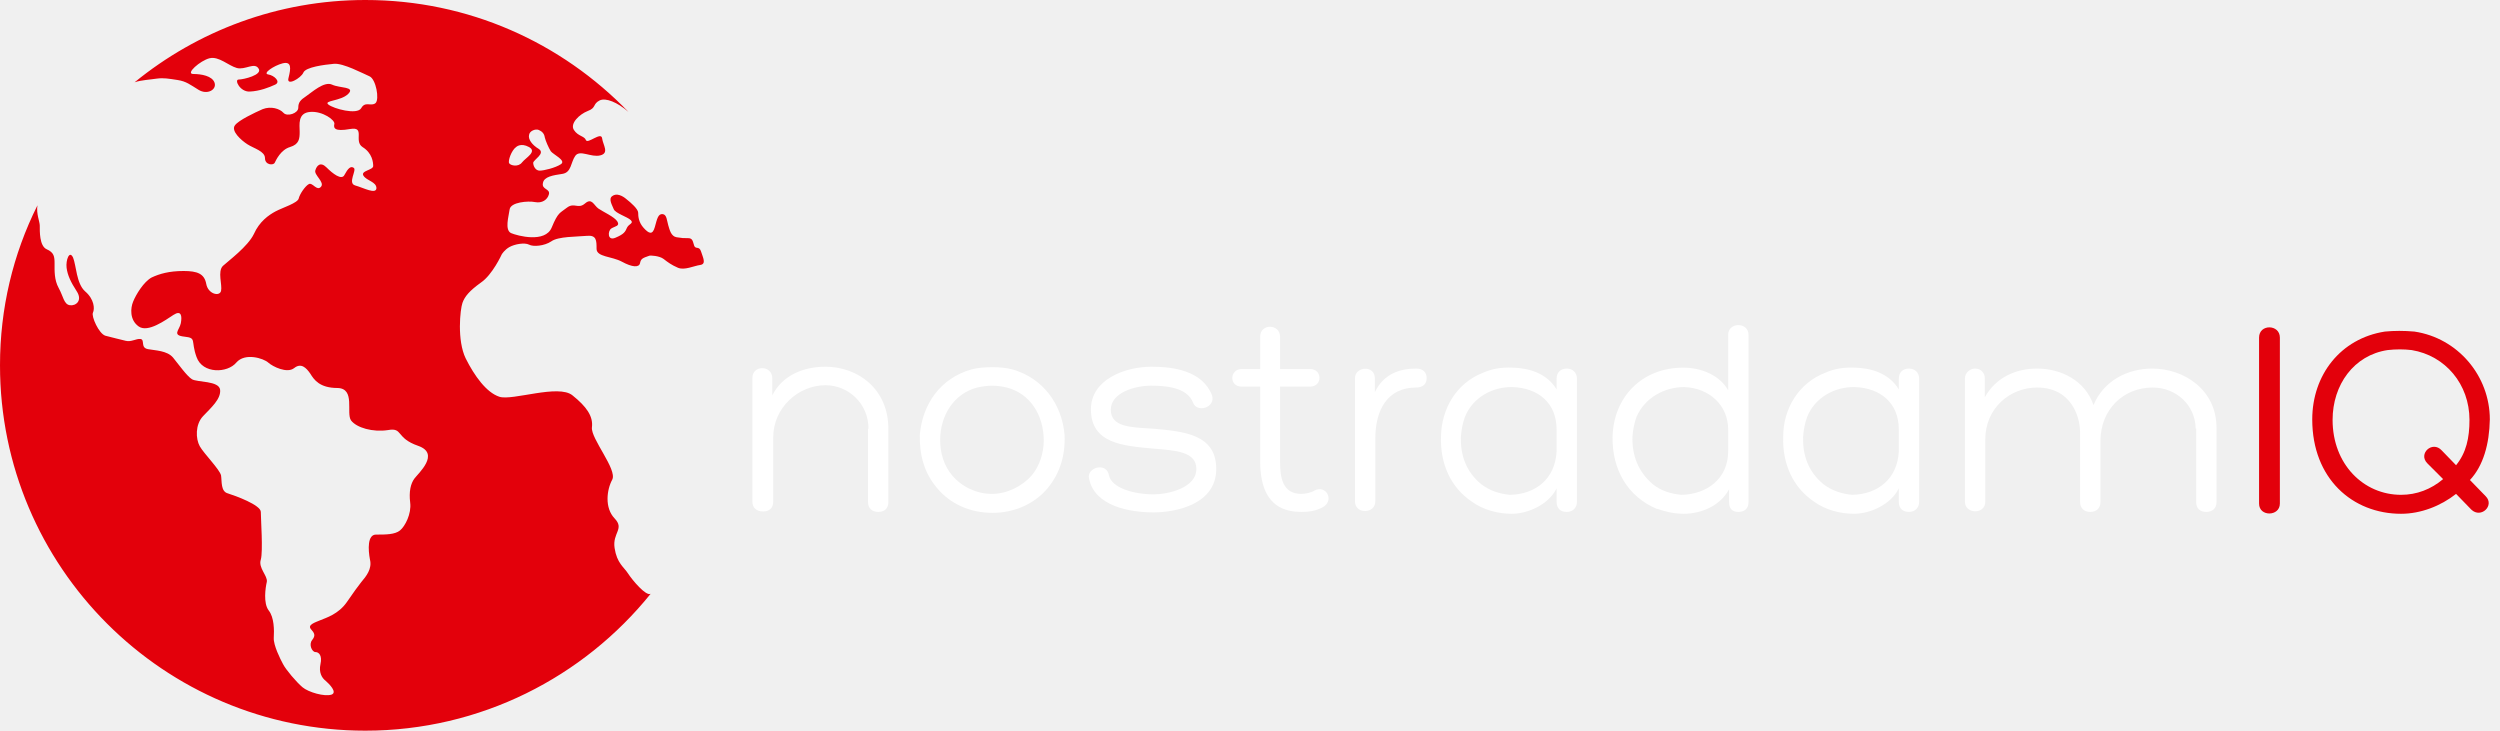
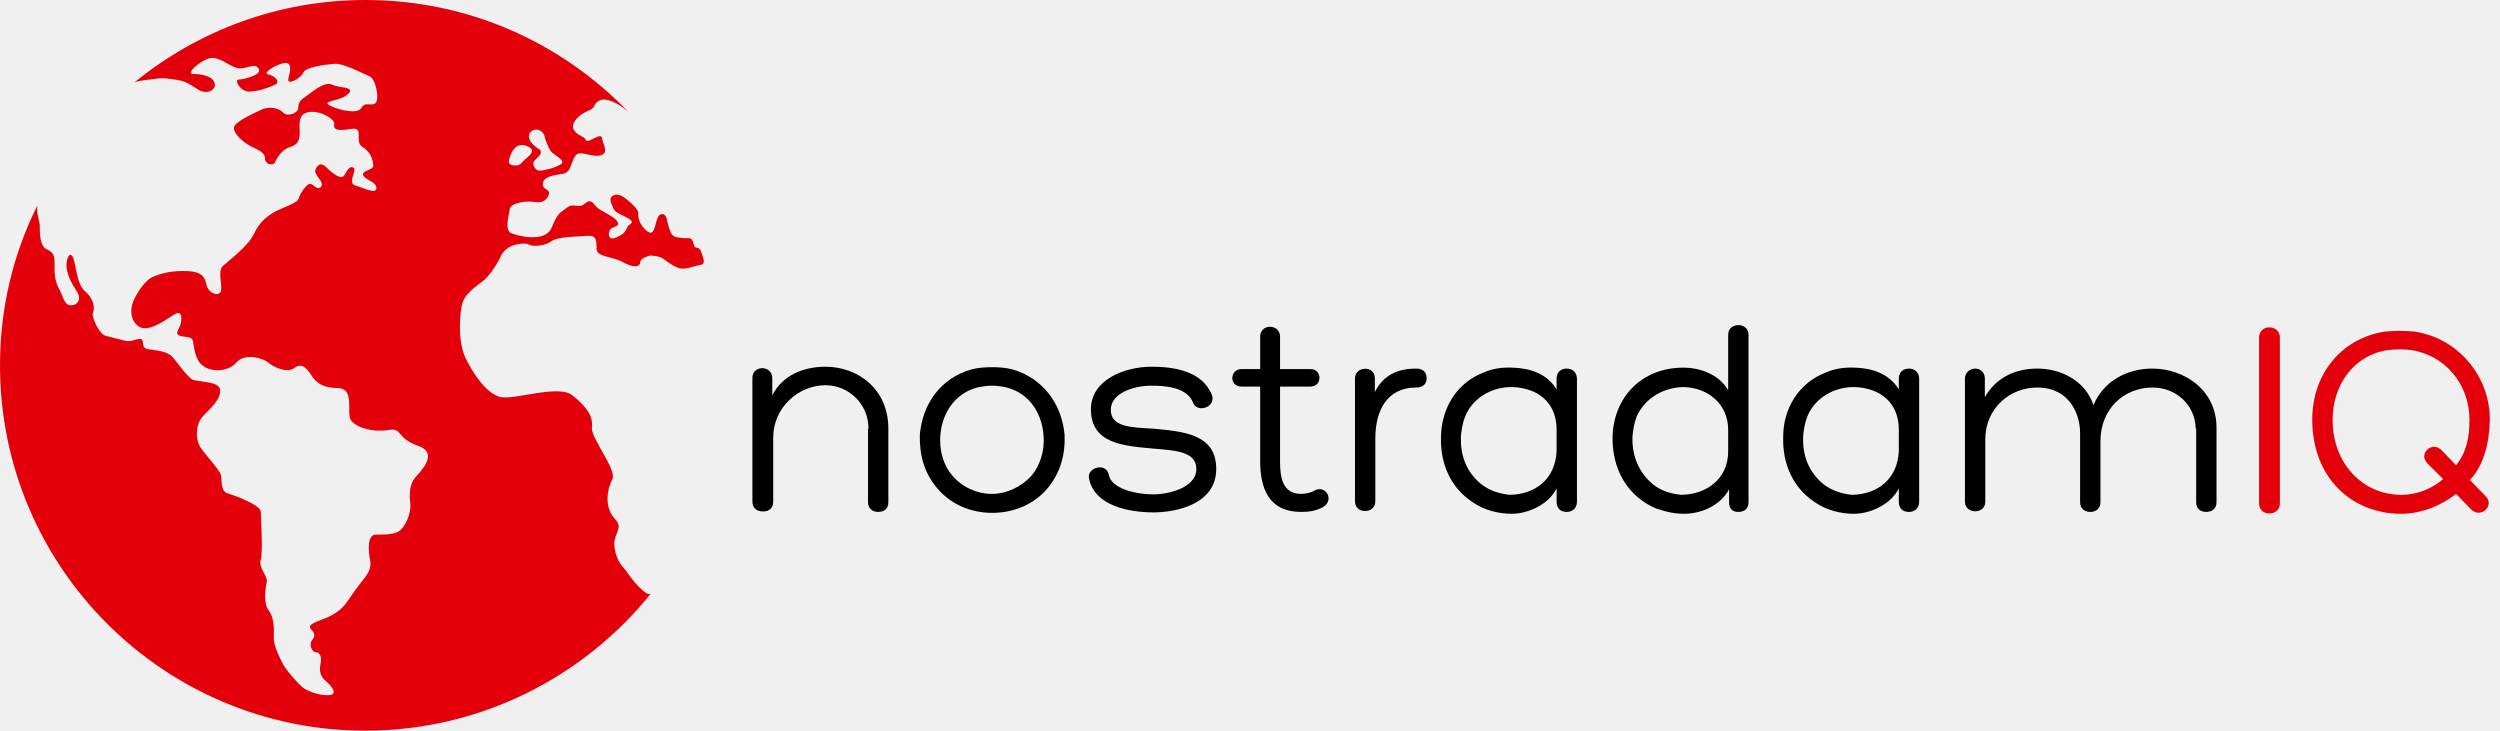
<svg xmlns="http://www.w3.org/2000/svg" version="1.1" id="Ebene_1" x="0px" y="0px" viewBox="0 0 540.6 158" enable-background="new 0 0 540.6 158" xml:space="preserve">
  <path fill="#E3000B" d="M135.8,124c-0.9-1.4-2.4-2.2-2.9-5.5c-0.5-3.3,2.2-4.1,0-6.4c-2.2-2.3-1.7-6.2-0.5-8.4  c1.1-2.2-4.7-8.9-4.4-11.3c0.3-2.4-1.2-4.5-4.2-6.9c-3-2.5-13,1.2-15.8,0.3c-2.8-0.9-5.4-4.5-7.3-8.3c-1.9-3.9-1.2-10.6-0.7-12  c0.5-1.4,1.5-2.6,4-4.4c2.5-1.7,4.5-6.1,4.5-6.1s0.6-1,1.7-1.6c1.1-0.6,3.2-1,4.2-0.5c0.9,0.5,3.3,0.3,4.8-0.7  c1.5-1.1,5.6-1,7.7-1.2c2.1-0.2,2.1,1,2.1,2.8c0,1.8,3.3,1.6,5.5,2.8c2.2,1.2,3.7,1.3,3.9,0.3c0.2-1,0.6-1.1,2-1.6  c0.2-0.1,2.2,0,3.1,0.7c0.9,0.7,1.7,1.3,3.1,1.9c1.4,0.6,3.4-0.4,4.8-0.6s0.6-1.6,0.2-2.9c-0.4-1.3-1.2-0.4-1.5-1.3  c-0.3-0.9-0.3-1.6-1.3-1.6c-1,0-1.3,0-2.5-0.2c-1.2-0.2-1.5-1.6-1.8-2.6s-0.3-2.3-1.2-2.4c-1-0.1-1.2,1-1.7,2.8  c-0.5,1.8-1.3,1.4-2.4,0.2c-1.1-1.2-1.2-2.5-1.2-3.3c0-0.8-1.6-2.2-2.5-2.9c-0.9-0.8-2.2-1.4-3.1-0.7c-0.9,0.6,0,2,0.3,2.8  c0.3,0.9,3,1.7,3.7,2.4c0.7,0.7-0.4,0.8-0.8,1.6c-0.4,0.9-0.6,1.4-2.5,2.2c-1.8,0.8-1.7-1.5-0.9-2c0.8-0.5,1.9-0.5,1.3-1.5  c-0.6-1-3.1-2.1-4.1-2.8c-1-0.7-1.4-2.4-2.9-1.1c-1.5,1.3-2.3-0.3-3.9,0.9c-1.5,1.2-1.9,0.9-3.3,4.3c-1.4,3.4-7.4,1.8-8.8,1.2  c-1.4-0.7-0.5-3.6-0.3-5.1c0.2-1.6,4-1.9,5.5-1.6c1.5,0.3,2.7-0.5,3-1.7c0.3-1.2-1.6-1-1.3-2.4c0.2-1.4,2.2-1.7,4.2-2  c2-0.3,1.8-2.5,2.8-3.9c1-1.4,3.4,0.4,5.4-0.1c2-0.5,0.6-2.2,0.4-3.7c-0.2-1.5-3.1,1.3-3.5,0.4c-0.3-0.9-1.7-0.8-2.6-2.2  c-0.9-1.4,1.2-3.4,3-4.1c1.9-0.7,1-1.5,2.6-2.3c1.3-0.6,3.8,0.4,6.2,2.5C121.4,9.2,101.3,0,79,0C60.1,0,42.7,6.7,29.1,17.8  c1.4-0.5,3.6-0.6,4.8-0.8c1.5-0.2,2.5,0,4.5,0.3c1.9,0.3,2.7,1,4.5,2.1c1.9,1.2,4,0,3.5-1.5s-2.9-1.9-4.6-1.9  c-1.8,0,1.5-2.9,3.5-3.4c2-0.5,4.1,1.6,5.9,2.1c1.8,0.5,3.8-1.3,4.7,0.1c1,1.4-3.3,2.4-4.3,2.4c-1,0,0.3,2.7,2.4,2.6  c2.2-0.1,4.2-0.9,5.5-1.5c1.3-0.6-0.2-2-1.5-2.2c-1.3-0.2,1.2-1.9,3.1-2.4c2-0.5,1.8,1.1,1.3,3.1c-0.6,2,2.7,0.1,3.2-1.1  s4.5-1.7,6.6-1.9c2-0.2,6.3,2.1,7.7,2.7c1.4,0.6,2.2,5,1.3,5.8c-1,0.8-2.2-0.5-3.1,1.1c-0.9,1.5-6,0.1-7.1-0.8  c-1.1-0.9,2.7-0.7,4.3-2.3c1.6-1.6-1.8-1.2-3.5-2c-1.7-0.8-4.4,1.7-5.6,2.5s-1.7,1.3-1.7,2.5s-2.4,2-3.2,1.1  c-0.8-0.9-2.7-1.5-4.5-0.8c-1.8,0.8-5.2,2.4-6,3.5c-0.9,1.2,1.3,3.2,2.7,4.1c1.4,0.9,3.8,1.5,3.8,3c0,1.5,1.8,1.6,2.1,1  c0.3-0.6,1.3-2.8,3.3-3.4s2.1-1.8,2.1-3.3s-0.5-4.1,2.3-4.3c2.7-0.2,5.4,1.8,5.2,2.6c-0.2,0.9,0,1.7,3.4,1.1  c3.4-0.6,0.7,2.6,2.7,3.9c2.1,1.3,2.3,3.3,2.3,4.1c0,0.9-2.8,1-2.1,2.1c0.7,1.1,2.8,1.3,2.8,2.7c-0.1,1.4-2.8-0.1-4.6-0.6  c-1.7-0.5,0.4-3.3-0.3-3.8s-1.3,0.2-2,1.5c-0.6,1.3-2.6-0.3-3.9-1.6c-1.3-1.3-2.1-0.4-2.4,0.6c-0.4,1,2.1,2.6,1.2,3.6  s-1.8-1-2.6-0.6c-0.8,0.4-2,2.2-2.2,3.1c-0.2,1-3.5,2-5,2.8c-1.5,0.8-3.5,2.2-4.7,4.9c-1.3,2.7-5.5,5.8-6.7,6.9  c-1.2,1.2-0.1,4.1-0.4,5.4c-0.3,1.3-2.8,0.7-3.2-1.5c-0.4-2.2-1.9-2.8-4.9-2.8c-3.1,0-5.2,0.6-6.9,1.4c-1.7,0.9-3.4,3.7-4,5.2  c-0.6,1.4-0.8,4,1.2,5.4c2,1.4,5.8-1.4,7.5-2.5c1.7-1.1,1.9,0.2,1.6,1.8c-0.3,1.5-2,2.6,0.8,2.9c2.7,0.3,1.3,0.8,2.6,4.4  c1.3,3.7,6.7,3.5,8.6,1.2c1.9-2.2,5.9-0.9,6.9,0c1,0.9,4.1,2.4,5.6,1.2c1.5-1.2,2.6-0.1,3.5,1.2c0.8,1.3,2,3.1,5.9,3.1  c3.9,0.1,1.8,5.4,2.9,7c1.2,1.6,4.7,2.6,8,2.1c3.3-0.6,1.6,1.7,6.5,3.4c4.9,1.7,0,6-0.8,7.1c-0.8,1.1-1.2,2.8-0.9,5.2  c0.3,2.4-1.1,5.1-2.2,6c-1.1,0.9-3.1,0.9-5.1,0.9c-2-0.1-1.8,3.3-1.4,5.4c0.5,2-0.8,3.6-1.9,4.9c-1,1.3-1.3,1.7-3.1,4.3  c-1.8,2.6-4.5,3.4-5.7,3.9c-1.2,0.5-2.8,1-2.1,1.9c0.8,0.9,1.1,1.4,0.3,2.4c-0.8,1,0,2.6,0.7,2.6c0.8,0,1.5,0.8,1.1,2.6  c-0.4,1.8,0.3,3,1.1,3.6c0.8,0.7,2.6,2.5,1.3,3c-1.5,0.5-5-0.5-6.3-1.6c-1.3-1.1-3.6-3.8-4.2-5c-0.6-1.1-2.1-4.1-2-5.7  c0.1-1.6,0.1-4.4-1.1-5.9c-1.2-1.6-0.7-4.9-0.4-6.2c0.2-1.3-1.9-3-1.3-4.8c0.5-1.8,0-8.8,0-10.3c0-1.5-5.5-3.5-7.1-4  c-1.6-0.4-1.3-2.6-1.5-3.9c-0.3-1.3-3.7-4.7-4.6-6.3c-0.9-1.6-1-4.7,0.7-6.5c1.7-1.8,3.9-3.7,3.7-5.7c-0.2-2-5-1.6-6.1-2.3  c-1.1-0.7-2.8-3.1-4.1-4.7c-1.3-1.5-3.8-1.5-5.4-1.8c-1.7-0.3-0.6-2-1.6-2.2c-1-0.1-2,0.7-3.2,0.4c-1.2-0.3-2.9-0.7-4.4-1.1  c-1.4-0.4-3.1-4.2-2.7-5s0.3-2.9-1.7-4.6c-1.9-1.7-1.9-5.6-2.6-7.3c-0.8-1.7-1.6,0.6-1.4,2.2c0.2,1.6,0.9,3.1,2.2,5.1  c1.3,2-0.2,3.2-1.5,3c-1.3-0.2-1.4-1.9-2.4-3.7c-1-1.8-0.9-3.8-0.9-5.3s-0.1-2.4-1.7-3.1c-1.6-0.7-1.5-4-1.5-5.1  c0-0.9-0.8-2.6-0.5-4.4C2.8,55,0,66.7,0,79c0,43.6,35.4,79,79,79c24.9,0,47.2-11.6,61.7-29.6C139.7,129,136.7,125.4,135.8,124z   M114.4,29.2c0.1-0.9,1.4-1.4,2.1-1.1c0.7,0.3,1.2,0.8,1.3,1.6c0.2,0.8,0.8,2.2,1.3,3c0.5,0.7,3.4,2,2.2,2.8  c-1.2,0.8-3.7,1.4-4.6,1.4c-0.9,0-1.4-1-1.4-1.7c0.1-0.7,2.7-2,1.2-3C115,31.3,114.2,30.1,114.4,29.2z M111.6,31.8c0,0,1-1,2.8,0  c1.8,1-0.7,2.3-1.5,3.3c-0.8,1.1-2.5,0.7-2.8,0.2C109.8,34.8,110.6,32.5,111.6,31.8z" />
  <g>
    <rect x="151" y="70.3" fill="none" width="399.4" height="58.7" />
-     <path fill="#FFFFFF" d="M187.8,92.7c0-5.5-4.4-9.4-9.3-9.4c-5.8,0-11.3,4.8-11.3,11.3v13.9c0,1.3-0.8,2.1-2.2,2.1s-2.3-0.8-2.3-2.1   V81.7c0-2.8,4.3-2.8,4.3,0.1v3.7c2.2-4.4,6.8-6.2,11.5-6.2c7,0,13.6,4.8,13.6,13.4v15.9c0,1.3-0.8,2.1-2.2,2.1   c-1.3,0-2.2-0.8-2.2-2.1V92.7z" />
-     <path fill="#FFFFFF" d="M202.6,105.5c-2.7-3.2-3.8-7-3.7-11.5c0.6-6.7,4.5-12.2,11.1-14.1c1.4-0.4,3.1-0.5,4.6-0.5   c1.4,0,2.9,0.1,4.4,0.5c6.5,1.9,10.6,7.4,11.2,14.1c0.2,4.5-1,8.3-3.6,11.5c-2.9,3.5-7.3,5.4-12,5.4   C209.8,110.9,205.5,109,202.6,105.5z M214.5,83.4c-1.1,0-2.3,0.2-3.2,0.4c-5,1.3-8,6-8,11.4c0,2.7,0.8,5.5,2.6,7.6   c2.1,2.5,5.3,4,8.6,4c3.2,0,6.5-1.6,8.6-4c1.7-2,2.6-4.9,2.6-7.5c0-5.5-2.9-10.2-8-11.5C216.9,83.6,215.7,83.4,214.5,83.4z" />
-     <path fill="#FFFFFF" d="M239.8,102.8c0.6,2.7,5.3,4.1,9.7,4.1c2.9,0,9.2-1.3,9.2-5.5c0-3.8-4.6-4-9.4-4.4   c-6.5-0.6-13.4-1.1-13.4-8.5c0-6.4,7.3-9.2,13.1-9.2c4.6,0,11,0.8,13.1,6.2c0.8,2.7-3.3,3.8-4.1,1.6c-1.3-3.5-6.4-3.7-9.1-3.7   c-3.5,0-8.7,1.5-8.7,5.2c0,3.8,4.4,3.8,9.2,4.1c6.6,0.6,13.6,1.2,13.6,8.7c0,7.6-8.6,9.4-13.6,9.4c-5,0-12.7-1.3-13.9-7.3   C234.9,101.1,239.3,99.8,239.8,102.8z" />
-     <path fill="#FFFFFF" d="M283.3,79.8c2.7,0,2.7,3.8,0,3.8h-6.5v16.2c0,3.4,0.5,7,4.6,7c0.9,0,2.2-0.3,2.8-0.7   c2.5-1.4,4.5,2.1,1.8,3.6c-1.5,0.8-3,1-4.6,1c-7.2,0-8.9-5.3-8.9-11V83.6h-4c-2.8,0-2.6-3.8,0-3.8h4v-7c0-2.9,4.3-2.8,4.3,0v7   H283.3z" />
-     <path fill="#FFFFFF" d="M297.3,84.8c1.9-4,5.5-5.1,8.9-5.1c1.4,0,2.3,0.7,2.3,2.1c0,1.3-0.9,2-2.3,2c-6.2,0-8.8,4.9-8.8,11v13.6   c0,1.3-1,2.1-2.2,2.1c-1.3,0-2.2-0.8-2.2-2.1V81.8c0-2.6,4.3-2.9,4.3,0V84.8z" />
-     <path fill="#FFFFFF" d="M320.7,80.6c2-0.9,4.1-1.2,6.4-1.1c3.4,0.1,7.3,1.1,9.5,4.7v-2.3c0-1.3,0.8-2.2,2.2-2.2   c1.3,0,2.2,0.9,2.2,2.2v26.6c0,1.3-0.9,2.2-2.2,2.2c-1.4,0-2.2-0.8-2.2-2.2v-2.9c-1.7,3.5-6.2,5.5-9.7,5.5c-2.9,0-6.1-0.8-8.6-2.6   c-4.6-3.1-6.9-8.2-6.7-14.1C311.7,88.3,315,82.8,320.7,80.6L320.7,80.6z M336.6,97.6v-4.7c0-5.9-4.1-9-9.5-9.2   c-4.3-0.1-8.6,2.2-10.3,6.4c-0.5,1.3-0.8,2.9-0.9,4.4c-0.1,3.9,1.1,7.5,4.4,10.2c1.8,1.4,4,2.1,6.2,2.3   C332,106.9,336.3,103.6,336.6,97.6z" />
-     <path fill="#FFFFFF" d="M364,79.5c4,0,7.9,1.7,9.7,4.9V72.4c0-2.8,4.4-2.8,4.4,0v36.2c0,1.3-0.8,2.1-2.2,2.1s-2-0.8-2-2.1v-2.8   c-2,3.7-6.2,5.3-9.8,5.3c-1.9,0-3.9-0.4-5.8-1.1l0.1,0.1c-6.5-2.7-9.8-8.6-9.7-15.6C348.9,85.9,355,79.5,364,79.5z M373.7,97.6   v-4.7c0-5.3-4.1-9-9.5-9.2c-4.3,0-8.5,2.3-10.3,6.4c-0.5,1.3-0.8,2.9-0.9,4.4c-0.1,3.9,1.2,7.5,4.4,10.2c1.7,1.4,3.9,2.1,6.2,2.3   C369.1,106.9,373.7,103.5,373.7,97.6z" />
-     <path fill="#FFFFFF" d="M394.7,80.6c2-0.9,4.1-1.2,6.4-1.1c3.4,0.1,7.3,1.1,9.5,4.7v-2.3c0-1.3,0.8-2.2,2.2-2.2   c1.3,0,2.2,0.9,2.2,2.2v26.6c0,1.3-0.9,2.2-2.2,2.2c-1.4,0-2.2-0.8-2.2-2.2v-2.9c-1.7,3.5-6.2,5.5-9.7,5.5c-2.9,0-6.1-0.8-8.6-2.6   c-4.6-3.1-6.9-8.2-6.7-14.1C385.6,88.3,389,82.8,394.7,80.6L394.7,80.6z M410.6,97.6v-4.7c0-5.9-4.1-9-9.5-9.2   c-4.3-0.1-8.6,2.2-10.3,6.4c-0.5,1.3-0.8,2.9-0.9,4.4c-0.1,3.9,1.1,7.5,4.4,10.2c1.8,1.4,4,2.1,6.2,2.3   C406,106.9,410.3,103.6,410.6,97.6z" />
-     <path fill="#FFFFFF" d="M474.8,92.7c-0.1-5.2-4.3-8.9-9.3-8.9c-6.3,0-11.3,4.7-11.3,11.6v13.2c0,1.3-0.9,2.1-2.2,2.1   c-1.3,0-2.2-0.8-2.2-2.1V93.7c0-3.4-1.4-6.7-4.1-8.5c-1.6-1-3.3-1.4-5.2-1.4c-5.9,0-11.2,4.5-11.2,11.2v13.5c0,2.8-4.4,2.7-4.4,0   V81.8c0-1.1,1-2.1,2.2-2.1c1.3,0,2.1,1,2.1,2.1v4.1c2.4-4.3,6.7-6.2,11.3-6.2c5.2,0,10.4,2.6,12.2,7.9c2.2-5.3,7.4-7.9,12.7-7.9   c6.9,0,13.9,4.6,13.9,12.8v16.1c0,1.3-0.9,2.1-2.2,2.1c-1.4,0-2.2-0.8-2.2-2.1V92.7z" />
+     <path fill="#000000" d="M187.8,92.7c0-5.5-4.4-9.4-9.3-9.4c-5.8,0-11.3,4.8-11.3,11.3v13.9c0,1.3-0.8,2.1-2.2,2.1s-2.3-0.8-2.3-2.1   V81.7c0-2.8,4.3-2.8,4.3,0.1v3.7c2.2-4.4,6.8-6.2,11.5-6.2c7,0,13.6,4.8,13.6,13.4v15.9c0,1.3-0.8,2.1-2.2,2.1   c-1.3,0-2.2-0.8-2.2-2.1V92.7z" />
+     <path fill="#000000" d="M202.6,105.5c-2.7-3.2-3.8-7-3.7-11.5c0.6-6.7,4.5-12.2,11.1-14.1c1.4-0.4,3.1-0.5,4.6-0.5   c1.4,0,2.9,0.1,4.4,0.5c6.5,1.9,10.6,7.4,11.2,14.1c0.2,4.5-1,8.3-3.6,11.5c-2.9,3.5-7.3,5.4-12,5.4   C209.8,110.9,205.5,109,202.6,105.5z M214.5,83.4c-1.1,0-2.3,0.2-3.2,0.4c-5,1.3-8,6-8,11.4c0,2.7,0.8,5.5,2.6,7.6   c2.1,2.5,5.3,4,8.6,4c3.2,0,6.5-1.6,8.6-4c1.7-2,2.6-4.9,2.6-7.5c0-5.5-2.9-10.2-8-11.5C216.9,83.6,215.7,83.4,214.5,83.4z" />
+     <path fill="#000000" d="M239.8,102.8c0.6,2.7,5.3,4.1,9.7,4.1c2.9,0,9.2-1.3,9.2-5.5c0-3.8-4.6-4-9.4-4.4   c-6.5-0.6-13.4-1.1-13.4-8.5c0-6.4,7.3-9.2,13.1-9.2c4.6,0,11,0.8,13.1,6.2c0.8,2.7-3.3,3.8-4.1,1.6c-1.3-3.5-6.4-3.7-9.1-3.7   c-3.5,0-8.7,1.5-8.7,5.2c0,3.8,4.4,3.8,9.2,4.1c6.6,0.6,13.6,1.2,13.6,8.7c0,7.6-8.6,9.4-13.6,9.4c-5,0-12.7-1.3-13.9-7.3   C234.9,101.1,239.3,99.8,239.8,102.8z" />
+     <path fill="#000000" d="M283.3,79.8c2.7,0,2.7,3.8,0,3.8h-6.5v16.2c0,3.4,0.5,7,4.6,7c0.9,0,2.2-0.3,2.8-0.7   c2.5-1.4,4.5,2.1,1.8,3.6c-1.5,0.8-3,1-4.6,1c-7.2,0-8.9-5.3-8.9-11V83.6h-4c-2.8,0-2.6-3.8,0-3.8h4v-7c0-2.9,4.3-2.8,4.3,0v7   H283.3z" />
+     <path fill="#000000" d="M297.3,84.8c1.9-4,5.5-5.1,8.9-5.1c1.4,0,2.3,0.7,2.3,2.1c0,1.3-0.9,2-2.3,2c-6.2,0-8.8,4.9-8.8,11v13.6   c0,1.3-1,2.1-2.2,2.1c-1.3,0-2.2-0.8-2.2-2.1V81.8c0-2.6,4.3-2.9,4.3,0V84.8z" />
+     <path fill="#000000" d="M320.7,80.6c2-0.9,4.1-1.2,6.4-1.1c3.4,0.1,7.3,1.1,9.5,4.7v-2.3c0-1.3,0.8-2.2,2.2-2.2   c1.3,0,2.2,0.9,2.2,2.2v26.6c0,1.3-0.9,2.2-2.2,2.2c-1.4,0-2.2-0.8-2.2-2.2v-2.9c-1.7,3.5-6.2,5.5-9.7,5.5c-2.9,0-6.1-0.8-8.6-2.6   c-4.6-3.1-6.9-8.2-6.7-14.1C311.7,88.3,315,82.8,320.7,80.6L320.7,80.6z M336.6,97.6v-4.7c0-5.9-4.1-9-9.5-9.2   c-4.3-0.1-8.6,2.2-10.3,6.4c-0.5,1.3-0.8,2.9-0.9,4.4c-0.1,3.9,1.1,7.5,4.4,10.2c1.8,1.4,4,2.1,6.2,2.3   C332,106.9,336.3,103.6,336.6,97.6z" />
+     <path fill="#000000" d="M364,79.5c4,0,7.9,1.7,9.7,4.9V72.4c0-2.8,4.4-2.8,4.4,0v36.2c0,1.3-0.8,2.1-2.2,2.1s-2-0.8-2-2.1v-2.8   c-2,3.7-6.2,5.3-9.8,5.3c-1.9,0-3.9-0.4-5.8-1.1l0.1,0.1c-6.5-2.7-9.8-8.6-9.7-15.6C348.9,85.9,355,79.5,364,79.5z M373.7,97.6   v-4.7c0-5.3-4.1-9-9.5-9.2c-4.3,0-8.5,2.3-10.3,6.4c-0.5,1.3-0.8,2.9-0.9,4.4c-0.1,3.9,1.2,7.5,4.4,10.2c1.7,1.4,3.9,2.1,6.2,2.3   C369.1,106.9,373.7,103.5,373.7,97.6z" />
+     <path fill="#000000" d="M394.7,80.6c2-0.9,4.1-1.2,6.4-1.1c3.4,0.1,7.3,1.1,9.5,4.7v-2.3c0-1.3,0.8-2.2,2.2-2.2   c1.3,0,2.2,0.9,2.2,2.2v26.6c0,1.3-0.9,2.2-2.2,2.2c-1.4,0-2.2-0.8-2.2-2.2v-2.9c-1.7,3.5-6.2,5.5-9.7,5.5c-2.9,0-6.1-0.8-8.6-2.6   c-4.6-3.1-6.9-8.2-6.7-14.1C385.6,88.3,389,82.8,394.7,80.6L394.7,80.6z M410.6,97.6v-4.7c0-5.9-4.1-9-9.5-9.2   c-4.3-0.1-8.6,2.2-10.3,6.4c-0.5,1.3-0.8,2.9-0.9,4.4c-0.1,3.9,1.1,7.5,4.4,10.2c1.8,1.4,4,2.1,6.2,2.3   C406,106.9,410.3,103.6,410.6,97.6z" />
+     <path fill="#000000" d="M474.8,92.7c-0.1-5.2-4.3-8.9-9.3-8.9c-6.3,0-11.3,4.7-11.3,11.6v13.2c0,1.3-0.9,2.1-2.2,2.1   c-1.3,0-2.2-0.8-2.2-2.1V93.7c0-3.4-1.4-6.7-4.1-8.5c-1.6-1-3.3-1.4-5.2-1.4c-5.9,0-11.2,4.5-11.2,11.2v13.5c0,2.8-4.4,2.7-4.4,0   V81.8c0-1.1,1-2.1,2.2-2.1c1.3,0,2.1,1,2.1,2.1v4.1c2.4-4.3,6.7-6.2,11.3-6.2c5.2,0,10.4,2.6,12.2,7.9c2.2-5.3,7.4-7.9,12.7-7.9   c6.9,0,13.9,4.6,13.9,12.8v16.1c0,1.3-0.9,2.1-2.2,2.1c-1.4,0-2.2-0.8-2.2-2.1V92.7z" />
    <path fill="#E3000B" d="M488.5,73c0-3,4.5-2.9,4.5,0v35.9c0,2.8-4.5,2.9-4.5,0V73z" />
    <path fill="#E3000B" d="M531.1,106.8c-3.3,2.6-7.6,4.3-11.9,4.3c-10.5,0-19.2-7.6-19.2-20.4c0-9.6,6.1-17.5,15.7-19   c2.1-0.2,4.1-0.2,6.4,0c9.4,1.4,16.3,9.6,16.3,19c-0.1,5.3-1.4,10-4.3,13.1l3.4,3.5c2,2-1,4.9-3.1,2.9L531.1,106.8z M531.1,100.6   c2.2-2.7,2.9-5.9,2.9-9.8c0-7.7-5.2-13.9-12.5-15.1c-1.7-0.2-3.4-0.2-5.2,0c-7.3,1.1-11.9,7.5-11.9,15.1c0,9.6,6.7,16.2,14.8,16.2   c3.4,0,6.5-1.2,9.1-3.4l-3.4-3.4c-2.1-2.1,1.1-5,3.1-2.8L531.1,100.6z" />
  </g>
</svg>
